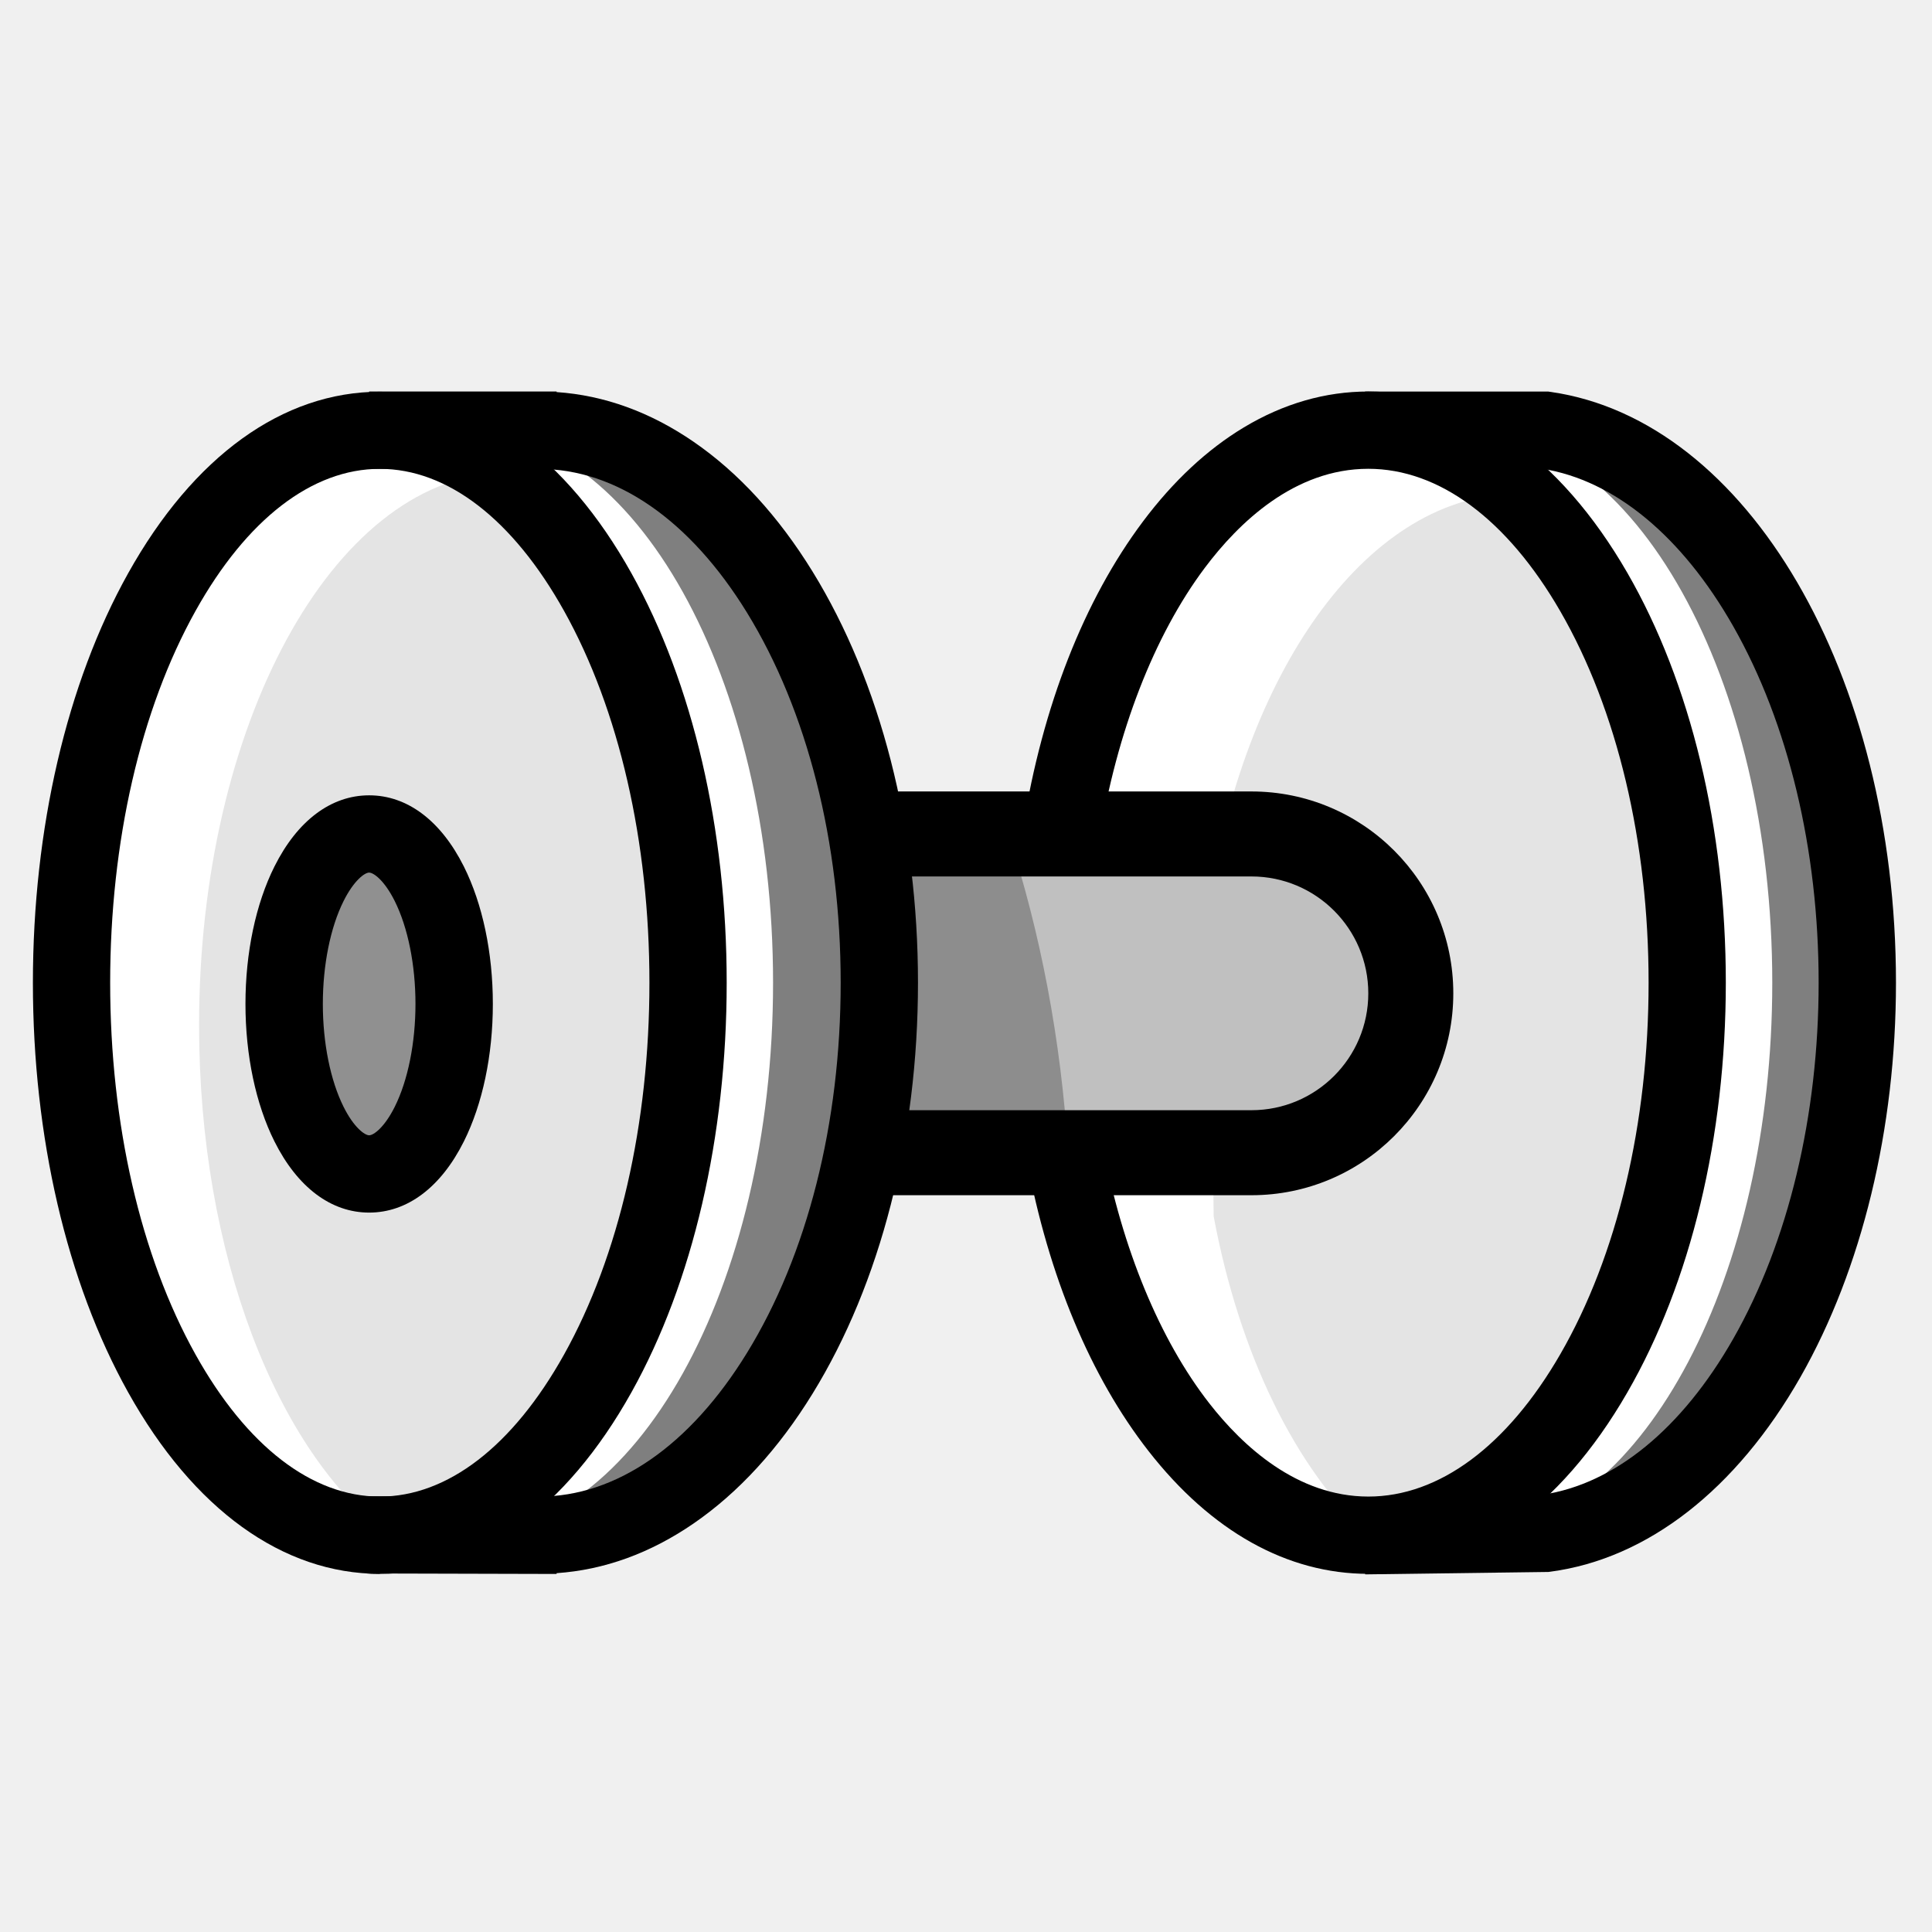
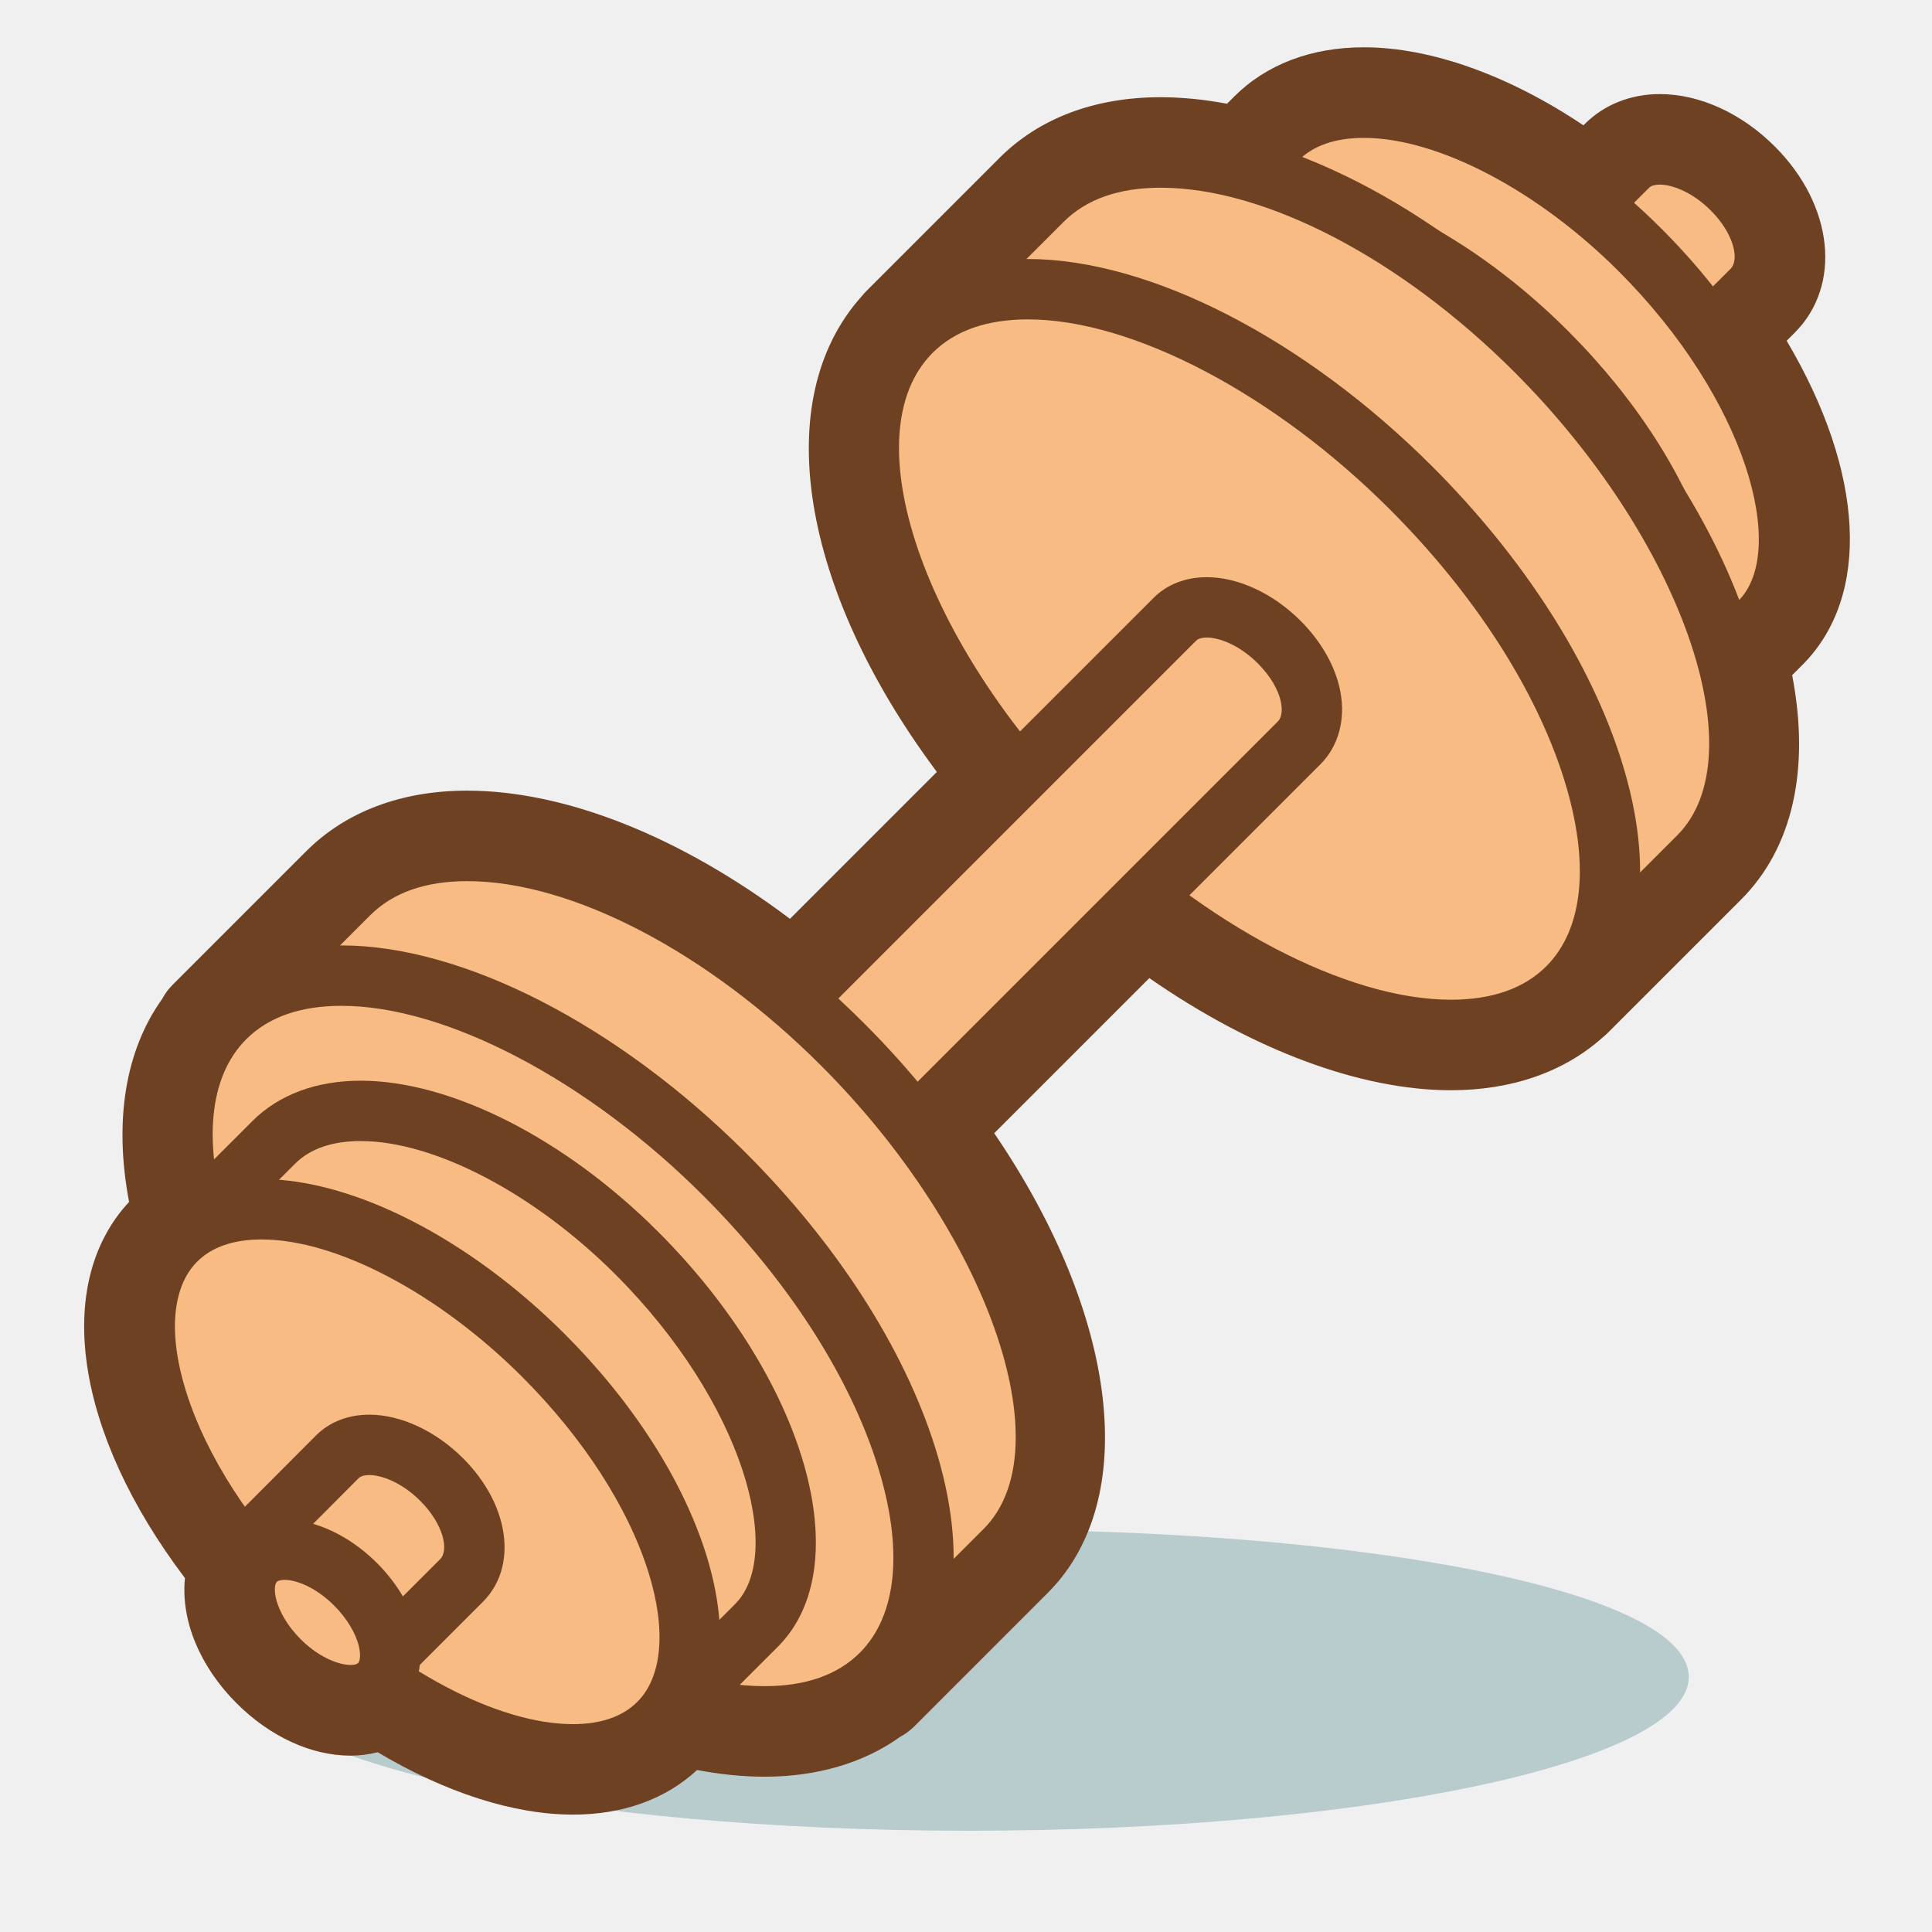
<svg xmlns="http://www.w3.org/2000/svg" width="800px" height="800px" viewBox="0 0 1024 1024" class="icon" version="1.1">
-   <path d="M195.66 228.19V228h78.87v0.56q5.59-0.56 11.27-0.56c99.57 0 180.29 131.11 180.29 292.83s-80.72 292.86-180.28 292.86q-5.68 0-11.27-0.56v0.56h-78.88v-0.17C108 808.2 37.91 679.21 37.91 520.86S108 233.51 195.66 228.19zM744 811.9a99.67 99.67 0 0 1-18.78 1.79c-75.2 0-138.93-85.09-160.87-202.73l-2-168.94c19.87-123.43 85.24-214 162.82-214a99.67 99.67 0 0 1 18.83 1.79V228h75.12c92.54 13.4 165.26 139.32 165.26 292.83s-72.69 279.46-165.23 291.86l-75.12 1z" fill="#FFFFFF" />
-   <path d="M786.16 813.13c85.48-9.44 153.18-136.69 153.18-292.27C939.34 359.13 866.19 228 776 228a95 95 0 0 0-32 5.61V228h75.12c92.54 13.4 165.26 139.32 165.26 292.83s-72.69 279.46-165.23 291.86z m-17.95 0.24l-24.19 0.32v-5.59a96 96 0 0 0 24.2 5.27z" fill="#7F7F7F" />
-   <path d="M804.14 261.81c53.6 49.1 90.13 146.68 90.13 259 0 161.73-75.67 292.83-169 292.83-38.61-35.36-68.35-95.88-82-168.94l-2-168.94c19.87-123.43 85.24-214 162.82-214z" fill="#E4E4E4" />
-   <path d="M459.48 442h203.8a84.47 84.47 0 1 1 0 168.94H457.4" fill="#C0C0C0" />
-   <path d="M534.41 442c17 52.1 28 109 31.71 168.94H457.4L459.48 442h74.92z" fill="#8D8D8D" />
-   <path d="M274.54 228v0.56q5.59-0.56 11.27-0.56c99.57 0 180.29 131.11 180.29 292.83s-80.73 292.86-180.29 292.86q-5.68 0-11.27-0.56v0.56h-78.88v-0.17q2.81 0.17 5.63 0.17v-11.28a98 98 0 0 0 45.07 11.28c90.23 0 163.38-131.11 163.38-292.83S336.6 228 246.37 228a98 98 0 0 0-45.07 11.28V228" fill="#7F7F7F" />
-   <path d="M264.39 250.66c58.91 44.24 100.29 148.56 100.29 270.2 0 159-70.72 288.44-158.87 292.73C146.9 769.34 105.52 665 105.52 543.38c0-159.02 70.72-288.44 158.87-292.72z" fill="#E4E4E4" />
-   <path d="M150.59 532.12a45.07 90.1 0 1 0 90.14 0 45.07 90.1 0 1 0-90.14 0Z" fill="#909090" />
-   <path d="M723.55 834.45V811.9H744l-0.25-18.69 73.83-1c38-5.58 73.88-34.89 101.1-82.68 29.18-51.21 45.24-118.23 45.24-188.7S947.86 383.37 918.68 332c-27.18-47.83-63-77.43-101.08-83.52H744v-18.67h-20.45v-22.27h97.08l1.46 0.21c104.22 15.09 182.81 149.7 182.81 313.1 0 77.46-18 151.68-50.61 209-34 59.63-81 96.27-132.41 103.16l-1.22 0.16z" fill="" />
-   <path d="M725.25 834.17c-43 0-83.3-22.52-116.55-65.13-30.66-39.29-52.95-92.66-64.45-154.33l40.27-7.51c10.15 54.46 30.21 103 56.47 136.64 17.57 22.52 46.46 49.37 84.26 49.37 37.52 0 73.67-26.82 101.78-75.53 30.15-52.25 46.76-122.15 46.76-196.83S857.18 376.27 827 324c-28.11-48.71-64.26-75.53-101.78-75.53-39.11 0-68.71 28.56-86.66 52.51-26.87 35.86-46.74 87.1-55.94 144.26l-40.44-6.51c10.38-64.51 32.38-120.64 63.6-162.31 16.06-21.43 34.07-38.22 53.52-49.91 21-12.61 43.17-19 65.92-19 52.77 0 101.52 34.1 137.25 96 33.69 58.37 52.25 135.55 52.25 217.3s-18.56 158.93-52.25 217.3c-35.7 61.96-84.47 96.06-137.22 96.06z" fill="" />
-   <path d="M663.28 633.49H457.4v-45.06h205.88a61.94 61.94 0 1 0 0-123.89h-203.8v-45.05h203.8a107 107 0 1 1 0 214z" fill="" />
-   <path d="M295 834.23l-89.56-0.23h-4.14v0.18c-2.28 0-4.59-0.07-6.87-0.21l1.2-40.92h9.84l48.6 0.13v-2.68l22.52 2.25c3.05 0.31 6.16 0.46 9.23 0.46 40.78 0 79.86-27 110-76 32.09-52.12 49.76-121.85 49.76-196.33s-17.67-144.2-49.76-196.33c-30.18-49-69.26-76-110-76-3.07 0-6.17 0.16-9.22 0.46l-22.52 2.26v-2.77h-58.42v-41H295v0.31c25.26 1.72 49.63 10.55 72.56 26.3 23.84 16.38 45.08 39.56 63.15 68.9 36 58.49 55.84 135.84 55.84 217.8s-19.83 159.31-55.84 217.8c-18.06 29.34-39.31 52.52-63.15 68.9-22.93 15.75-47.3 24.58-72.56 26.3z" fill="" />
-   <path d="M201.3 834.17c-51.4 0-98.78-34.19-133.41-96.27-32.53-58.31-50.45-135.39-50.45-217s17.92-158.73 50.45-217c34.64-62.08 82-96.27 133.41-96.27s98.78 34.19 133.41 96.27c32.53 58.31 50.45 135.39 50.45 217s-17.92 158.74-50.45 217c-34.64 62.1-82.02 96.27-133.41 96.27z m0-585.67c-35.89 0-70.56 26.73-97.65 75.27-29.19 52.31-45.26 122.3-45.26 197.09s16.07 144.78 45.26 197.09c27.08 48.54 61.76 75.27 97.65 75.27s70.56-26.73 97.65-75.27c29.19-52.31 45.26-122.3 45.26-197.09s-16.07-144.78-45.26-197.09c-27.09-48.54-61.77-75.27-97.65-75.27z" fill="" />
-   <path d="M195.66 642.7c-20.2 0-38-13.39-50.19-37.71-9.91-19.81-15.37-45.69-15.37-72.87s5.46-53.07 15.37-72.87c12.16-24.32 30-37.71 50.19-37.71s38 13.39 50.19 37.71c9.91 19.81 15.37 45.69 15.37 72.87s-5.46 53.07-15.37 72.88c-12.16 24.31-29.99 37.7-50.19 37.7z m0-180.21c-2.33 0-8.06 4.09-13.55 15.07-7 14-11 33.91-11 54.55s4 40.53 11 54.55c5.49 11 11.23 15.07 13.55 15.07s8.06-4.09 13.55-15.07c7-14 11-33.91 11-54.55s-4-40.53-11-54.55c-5.49-10.97-11.21-15.06-13.55-15.06z" fill="" />
+   <path d="M862.736 88.2L588.472 362.456l12.528 12.528c2.792 8.792 8.344 17.952 16.368 25.984 8.024 8.016 17.192 13.576 25.976 16.36l10.816 10.824 274.408-274.4c11.944-11.952 8.128-34.88-10.48-53.496-18.624-18.616-43.408-24.008-55.352-12.056z" fill="#F7BB83" />
+   <path d="M654.16 444.152c-4.248 0-8.32-1.688-11.32-4.688l-8.24-8.248c-10.224-3.928-20.016-10.408-28.536-18.928-8.52-8.528-15-18.32-18.936-28.552l-9.96-9.96a16.008 16.008 0 0 1 0-22.632l274.264-274.256c7.216-7.224 17.008-11.04 28.312-11.04 16.632 0 35.192 8.64 49.656 23.104 24.68 24.68 29.184 57.4 10.496 76.112l-274.416 274.4a16.04 16.04 0 0 1-11.32 4.688z m-43.056-81.696l1.208 1.208c1.816 1.816 3.168 4.032 3.936 6.48 2.12 6.68 6.536 13.608 12.44 19.512 5.888 5.888 12.824 10.304 19.488 12.416 2.216 0.704 4.264 1.88 5.976 3.456l263.104-263.088c4.816-4.824 1.696-18.68-10.488-30.864-10.136-10.136-20.888-13.728-27.032-13.728-1.84 0-4.304 0.288-5.688 1.664L611.104 362.456z" fill="#6E4123" />
+   <path d="M676.752 73.824l-52.056 52.056 46.648 46.664c12.272 30.848 34.136 63.864 64.024 93.76 29.896 29.896 62.904 51.752 93.768 64.016l51.504 51.496 52.056-52.056c36.968-36.968 5.872-127.976-63.464-197.312-69.344-69.336-155.528-95.592-192.48-58.624z" fill="#F7BB83" />
+   <path d="M880.632 397.824a15.96 15.96 0 0 1-11.312-4.68l-49.208-49.2c-33.264-13.8-66.408-36.664-96.056-66.312-29.64-29.64-52.504-62.776-66.312-96.048l-44.36-44.376a16 16 0 0 1 0-22.624l52.056-52.056c14.016-14.024 33.88-21.44 57.432-21.44 47.872 0 108.288 30.68 157.672 80.064 78.136 78.136 106.6 176.808 63.464 219.944l-52.056 52.056a16 16 0 0 1-11.32 4.672zM647.32 125.888l35.336 35.352c1.536 1.536 2.752 3.376 3.552 5.4 11.88 29.864 33.36 61.24 60.472 88.36 27.128 27.12 58.504 48.592 88.368 60.464 2.024 0.808 3.856 2.008 5.4 3.552l40.184 40.184 40.744-40.744c26.248-26.248 4.688-106.536-63.464-174.688-42.944-42.944-95.952-70.688-135.048-70.688-15.088 0-26.8 4.056-34.808 12.064l-40.736 40.744z" fill="#6E4123" />
+   <path d="M685.915 320.585a180.976 94.648 44.999 1 0 133.85-133.855 180.976 94.648 44.999 1 0-133.85 133.855Z" fill="#F7BB83" />
+   <path d="M835.336 414.112c-48.44 0-110.024-31.504-160.728-82.208-35.976-35.976-62.552-77.384-74.84-116.616-13.4-42.768-8.496-78.608 13.808-100.904 13.856-13.848 33.488-21.168 56.792-21.168 48.44 0 110.032 31.504 160.736 82.2 35.976 35.976 62.552 77.392 74.84 116.616 13.4 42.776 8.504 78.608-13.808 100.904-13.848 13.856-33.488 21.176-56.8 21.176zM670.36 125.216c-14.84 0-26.336 3.968-34.168 11.792-13.264 13.264-15.416 38.312-5.888 68.712 10.768 34.392 34.536 71.168 66.928 103.552 44.24 44.24 98.456 72.832 138.104 72.832 14.848 0 26.344-3.968 34.168-11.792 13.264-13.264 15.416-38.312 5.888-68.712-10.776-34.384-34.536-71.168-66.928-103.56-44.24-44.232-98.448-72.824-138.104-72.824z" fill="#6E4123" />
+   <path d="M552.44 106.264l-70.736 70.744 63.416 63.416c16.664 41.936 46.376 86.8 86.992 127.416 40.616 40.624 85.488 70.328 127.424 87l69.976 69.984 70.744-70.744c50.232-50.248 8-173.912-86.224-268.144-94.24-94.24-211.352-129.92-261.592-79.672z" fill="#F7BB83" />
+   <path d="M829.512 540.816a16 16 0 0 1-11.312-4.688l-67.672-67.672c-44.872-18.408-89.664-49.232-129.728-89.304-40.08-40.08-70.896-84.864-89.296-129.72l-61.112-61.112a16 16 0 0 1 0-22.624l70.736-70.744c17.968-17.968 43.56-27.464 74-27.464 63.584 0 144.136 41.048 210.208 107.128 103.928 103.928 142.608 234.368 86.224 290.768l-70.744 70.744a15.976 15.976 0 0 1-11.304 4.688zM504.328 177.008l52.104 52.104c1.536 1.536 2.752 3.376 3.552 5.4 16.408 41.28 46.04 84.608 83.44 122.016 37.392 37.392 80.728 67.032 122.016 83.44 2.032 0.808 3.864 2.008 5.408 3.552l58.664 58.664 59.432-59.424c42.416-42.432 2.128-157.16-86.224-245.52-60.296-60.296-132.168-97.752-187.584-97.752-22.088 0-39.376 6.088-51.376 18.088l-59.432 59.432z" fill="#6E4123" />
+   <path d="M895.088 888.832c0 45.008-170.744 81.496-381.344 81.496-210.608 0-381.336-36.488-381.336-81.496 0-45.008 173.392-78.168 384-78.168 210.6 0.008 378.68 33.16 378.68 78.168z" fill="#B8CBCD" />
+   <path d="M565.975 440.536a245.944 128.632 44.999 1 0 181.91-181.916 245.944 128.632 44.999 1 0-181.91 181.916Z" fill="#F7BB83" />
+   <path d="M769.04 561.872c-64.36 0-146.504-42.16-214.376-110.024C450.8 347.984 414.368 221.704 471.712 164.36c17.72-17.712 43-27.08 73.128-27.08 64.36 0 146.504 42.16 214.368 110.024 48.248 48.248 83.864 103.696 100.288 156.144 17.536 55.984 11.384 102.64-17.336 131.344-17.72 17.72-43 27.08-73.12 27.08zM544.84 169.28c-21.76 0-38.744 5.96-50.496 17.704-43.168 43.168-5.176 154.096 82.952 242.232 61.152 61.144 136.416 100.656 191.752 100.656 21.752 0 38.744-5.96 50.496-17.704 19.88-19.88 23.224-55.096 9.432-99.16-14.912-47.608-47.72-98.416-92.384-143.08-61.16-61.136-136.416-100.648-191.752-100.648z" fill="#6E4123" />
+   <path d="M622.656 328.272L348.4 602.528l12.528 12.528c2.792 8.792 8.344 17.96 16.368 25.984 8.016 8.016 17.192 13.576 25.976 16.36l10.816 10.816 274.4-274.4c11.952-11.952 8.128-34.88-10.48-53.488-18.616-18.616-43.4-24.008-55.352-12.056z" fill="#F7BB83" />
+   <path d="M414.088 684.216a16 16 0 0 1-11.312-4.688l-8.256-8.248c-10.232-3.936-20.032-10.424-28.536-18.928-8.52-8.512-15.008-18.312-18.936-28.552l-9.96-9.96a16 16 0 0 1 0-22.624L611.344 316.96c7.224-7.224 17.016-11.04 28.312-11.04 16.632 0 35.192 8.64 49.664 23.104 11.168 11.168 18.664 24.52 21.112 37.608 2.8 14.92-1.08 28.96-10.632 38.504l-274.4 274.392a16 16 0 0 1-11.312 4.688z m-43.056-81.688l1.208 1.216a16 16 0 0 1 3.936 6.472c2.12 6.68 6.536 13.616 12.432 19.512 5.896 5.888 12.824 10.304 19.504 12.424 2.216 0.704 4.256 1.88 5.968 3.448l263.096-263.096c2.696-2.696 2.288-7.416 1.808-9.992-1.272-6.808-5.64-14.224-12.28-20.872-10.136-10.136-20.896-13.728-27.04-13.728-1.832 0-4.304 0.288-5.688 1.664L371.032 602.528z" fill="#6E4123" />
+   <path d="M184.896 473.8l-70.736 70.744 63.416 63.416c16.672 41.936 46.376 86.8 87 127.424 40.624 40.624 85.488 70.32 127.424 86.992l69.976 69.976 70.744-70.744c50.232-50.24 8.008-173.904-86.232-268.144-94.248-94.224-211.344-129.904-261.592-79.664z" fill="#F7BB83" />
+   <path d="M461.968 908.36a16 16 0 0 1-11.312-4.688l-67.672-67.672c-44.872-18.416-89.664-49.24-129.72-89.296-40.072-40.072-70.896-84.864-89.304-129.728l-61.112-61.112a16 16 0 0 1 0-22.624l70.736-70.744c17.968-17.968 43.552-27.456 74-27.456 63.584 0 144.128 41.048 210.208 107.128 103.936 103.928 142.624 234.368 86.232 290.768l-70.744 70.744a16.032 16.032 0 0 1-11.312 4.68zM136.784 544.544l52.104 52.104c1.544 1.536 2.752 3.376 3.552 5.4 16.416 41.288 46.048 84.624 83.448 122.024 37.384 37.384 80.72 67.016 122.016 83.44 2.024 0.808 3.864 2.016 5.4 3.552l58.664 58.656 59.432-59.432c42.424-42.432 2.128-157.152-86.232-245.512-60.296-60.296-132.176-97.752-187.584-97.752-22.088 0-39.376 6.088-51.376 18.088l-59.424 59.432z" fill="#6E4123" />
+   <path d="M202.15 804.371a245.936 128.632 44.999 1 0 181.91-181.916 245.936 128.632 44.999 1 0-181.91 181.916Z" fill="#F7BB83" />
+   <path d="M405.216 925.696c-64.36 0-146.504-42.168-214.36-110.032-48.248-48.24-83.864-103.696-100.296-156.144-17.536-55.992-11.376-102.632 17.336-131.344 17.712-17.712 43-27.08 73.112-27.08 64.36 0 146.504 42.16 214.368 110.024 48.248 48.248 83.864 103.696 100.296 156.144 17.528 55.992 11.376 102.632-17.344 131.352-17.712 17.712-42.992 27.08-73.112 27.08zM181.016 533.104c-21.752 0-38.736 5.96-50.488 17.704-19.88 19.88-23.232 55.096-9.432 99.16 14.912 47.6 47.72 98.416 92.384 143.08 61.144 61.144 136.4 100.656 191.736 100.656 21.752 0 38.744-5.96 50.496-17.704 19.88-19.88 23.224-55.096 9.424-99.16-14.912-47.608-47.72-98.416-92.376-143.08-61.152-61.152-136.408-100.656-191.744-100.656z" fill="#6E4123" />
+   <path d="M145.032 605.552L92.968 657.6l46.664 46.664c12.272 30.864 34.128 63.872 64.016 93.76 29.888 29.888 62.904 51.752 93.768 64.016l51.488 51.496 52.064-52.048c36.968-36.968 5.88-127.968-63.464-197.312-69.328-69.344-155.512-95.592-192.472-58.624z" fill="#F7BB83" />
+   <path d="M348.904 929.536a15.92 15.92 0 0 1-11.312-4.688l-49.2-49.2c-33.264-13.792-66.416-36.664-96.056-66.312-29.648-29.64-52.512-62.784-66.312-96.048l-44.368-44.376a16 16 0 0 1 0-22.632l52.064-52.048c14.024-14.024 33.88-21.44 57.432-21.44 47.872 0 108.288 30.68 157.672 80.064 78.136 78.128 106.6 176.792 63.464 219.936l-52.064 52.056a15.968 15.968 0 0 1-11.32 4.688zM115.6 657.6l35.344 35.352c1.544 1.536 2.752 3.376 3.552 5.4 11.872 29.856 33.344 61.24 60.464 88.36 27.12 27.12 58.504 48.592 88.36 60.464 2.024 0.808 3.864 2.008 5.4 3.552l40.176 40.176 40.752-40.744c26.248-26.248 4.688-106.536-63.464-174.68-42.944-42.944-95.952-70.696-135.04-70.696-15.088 0-26.8 4.056-34.808 12.064L115.6 657.6z" fill="#6E4123" />
+   <path d="M154.206 852.3a180.976 94.648 44.999 1 0 133.85-133.855 180.976 94.648 44.999 1 0-133.85 133.855Z" fill="#F7BB83" />
+   <path d="M303.624 945.824c-48.44 0-110.024-31.504-160.728-82.208-35.976-35.976-62.56-77.384-74.84-116.616-13.4-42.776-8.496-78.608 13.808-100.904 13.848-13.848 33.48-21.168 56.792-21.168 48.44 0 110.024 31.504 160.728 82.208 35.984 35.976 62.56 77.392 74.848 116.616 13.4 42.776 8.496 78.608-13.808 100.904-13.856 13.848-33.496 21.168-56.8 21.168zM138.648 656.936c-14.848 0-26.344 3.968-34.168 11.792-13.264 13.264-15.416 38.312-5.888 68.712 10.768 34.384 34.536 71.168 66.928 103.552 44.248 44.24 98.456 72.832 138.104 72.832 14.848 0 26.336-3.968 34.168-11.792 13.272-13.272 15.416-38.312 5.896-68.712-10.776-34.384-34.544-71.168-66.936-103.56-44.248-44.24-98.456-72.824-138.104-72.824z" fill="#6E4123" />
+   <path d="M178.768 772.16l-54.36 54.504 9.672 15.232c2.776 8.792 8.336 17.968 16.36 25.984 8.016 8.024 17.184 13.576 25.984 16.36l10.816 10.816 57.36-57.36c11.944-11.952 8.12-34.88-10.488-53.488-18.616-18.6-43.384-24-55.344-12.048z" fill="#F7BB83" />
+   <path d="M187.24 911.072a15.92 15.92 0 0 1-11.312-4.688l-8.248-8.248c-10.232-3.928-20.032-10.408-28.552-18.928-9.024-9.024-15.776-19.488-19.608-30.368l-8.624-13.592a16 16 0 0 1 2.184-19.872l54.36-54.504c7.24-7.24 17.032-11.064 28.336-11.064 16.624 0 35.184 8.64 49.656 23.104 24.68 24.68 29.192 57.4 10.488 76.112l-57.36 57.36a16 16 0 0 1-11.32 4.688z m-42.464-82.168l2.808 4.424c0.744 1.168 1.336 2.44 1.752 3.76 2.104 6.664 6.512 13.584 12.416 19.488 5.896 5.896 12.824 10.312 19.496 12.424 2.224 0.704 4.264 1.88 5.976 3.456l46.056-46.056c4.816-4.816 1.696-18.68-10.488-30.864-10.136-10.136-20.896-13.728-27.024-13.728-1.832 0-4.312 0.288-5.696 1.672l-45.296 45.424z" fill="#6E4123" />
+   <path d="M148.033 880.153a46.448 28.584 44.999 1 0 40.423-40.425 46.448 28.584 44.999 1 0-40.423 40.425Z" fill="#F7BB83" />
+   <path d="M185.672 914.512c-16.216 0-34.512-8.616-48.944-23.048-10.832-10.832-18.496-23.88-21.56-36.744-3.664-15.4-0.416-29.592 8.928-38.936 6.816-6.816 16.064-10.416 26.752-10.416 16.208 0 34.504 8.616 48.936 23.048 10.832 10.832 18.496 23.888 21.56 36.752 3.664 15.4 0.416 29.6-8.928 38.936-6.816 6.808-16.064 10.408-26.744 10.408z m-34.824-77.152c-1.928 0-3.472 0.392-4.128 1.048-0.992 0.984-1.544 4.192-0.424 8.888 1.68 7.072 6.448 14.92 13.056 21.528 13.424 13.432 27.8 15.256 30.432 12.64 0.984-0.984 1.544-4.192 0.424-8.888-1.688-7.072-6.448-14.928-13.056-21.536-10.088-10.096-20.472-13.68-26.304-13.68z" fill="#6E4123" />
+   <path d="M722.872 57.072c34.584 0 78.48 18.352 119.616 51.376l20.248-20.248c4.304-4.304 10.256-6.352 17-6.352 11.984 0 26.424 6.496 38.344 18.416 18.608 18.608 22.432 41.536 10.48 53.496l-22.504 22.512c42.168 59.928 56.168 123.968 26.632 153.504l-18.008 18.008c12.192 44.312 8.744 83.12-14.432 106.296l-69.368 69.368-0.04 0.04-0.04 0.04-1.296 1.296-0.064-0.064c-15.104 14.288-36.008 21.072-60.44 21.072-46.776 0-106.464-24.88-162.944-69.592l-121.04 121.048c66.208 85.696 90.424 181.584 47.688 224.328l-65.68 65.688v0.008l-5.048 5.048-0.28-0.28c-14.704 11.912-34.112 17.592-56.464 17.592-14.2 0-29.592-2.288-45.72-6.736l-10.36 10.36-0.032 0.04a0.176 0.176 0 0 0-0.04 0.032l-0.152 0.16-0.016-0.016c-11.144 11.024-26.8 16.24-45.16 16.24-29.48 0-65.936-13.456-101.912-37.968-0.272 0.312-0.424 0.696-0.712 0.992-3.88 3.88-9.272 5.728-15.432 5.728-11.56 0-25.792-6.528-37.624-18.36-13.48-13.472-20.024-30.016-17.952-42.224l-0.416-9.584-1.64-5.448C77.488 759.08 61.28 689.68 92.992 657.624l-0.024-0.024 10.6-10.6c-11.432-41.512-8.616-78.136 10.864-102.176l-0.28-0.28 70.736-70.744c15.44-15.44 37.2-22.768 62.664-22.76 50.072 0 114.496 28.312 173.456 78.872L539.36 411.568c-75.128-88.904-101.056-188.584-57.6-234.504l-0.056-0.056 1.168-1.168 0.152-0.168 0.168-0.152 69.248-69.256c15.432-15.432 37.176-22.744 62.632-22.744 14.128 0 29.4 2.248 45.368 6.616l16.312-16.312c11.36-11.36 27.368-16.752 46.12-16.752m0-32c-27.888 0-51.664 9.04-68.752 26.136l-3.776 3.776c-12.192-2.296-24-3.456-35.272-3.456-34.768 0-64.256 11.104-85.264 32.112l-68.88 68.888-0.336 0.328-0.76 0.776-0.76 0.76a31.36 31.36 0 0 0-2.4 2.688c-49.016 54.648-32.352 155.224 39.88 252.056l-77.864 77.864c-57.696-43.448-118.872-67.944-171.128-67.944-34.776 0-64.264 11.112-85.296 32.136l-70.736 70.744a31.84 31.84 0 0 0-5.624 7.584c-19.552 27.36-25.592 64.84-17.488 107.52-40.432 43.504-28.592 122.504 29.592 199.344l0.008 0.216c-2.216 22.176 7.832 46.632 27.416 66.2 17.616 17.616 39.576 27.728 60.248 27.728 5.016 0 9.888-0.616 14.512-1.808 35.952 21.424 72.176 33.064 103.544 33.064 26.384 0 49.048-8.168 65.744-23.656 12.384 2.368 24.344 3.56 35.744 3.56 27.88 0 52.624-7.312 71.984-21.2 2.656-1.424 5.152-3.248 7.392-5.48l5.048-5.048 0.128-0.128 65.56-65.568c49.52-49.52 37.272-147.248-28.376-243.64l82.208-82.216c54.728 38.024 111.84 59.44 159.832 59.44 32.168 0 59.864-9.624 80.296-27.864 0.968-0.768 1.904-1.592 2.8-2.488l1.272-1.272 0.4-0.4 69.104-69.104c27.264-27.264 36.616-69.016 27.008-118.872l5.432-5.432c36.6-36.608 32.816-102.32-8.344-171.8l4.224-4.224c25.152-25.168 20.64-67.616-10.488-98.744-17.656-17.656-39.88-27.784-60.968-27.784-15.416 0-29.488 5.584-39.632 15.728l-0.832 0.84c-39.592-26.52-80.92-41.36-116.4-41.36z" fill="#6E4123" />
</svg>
